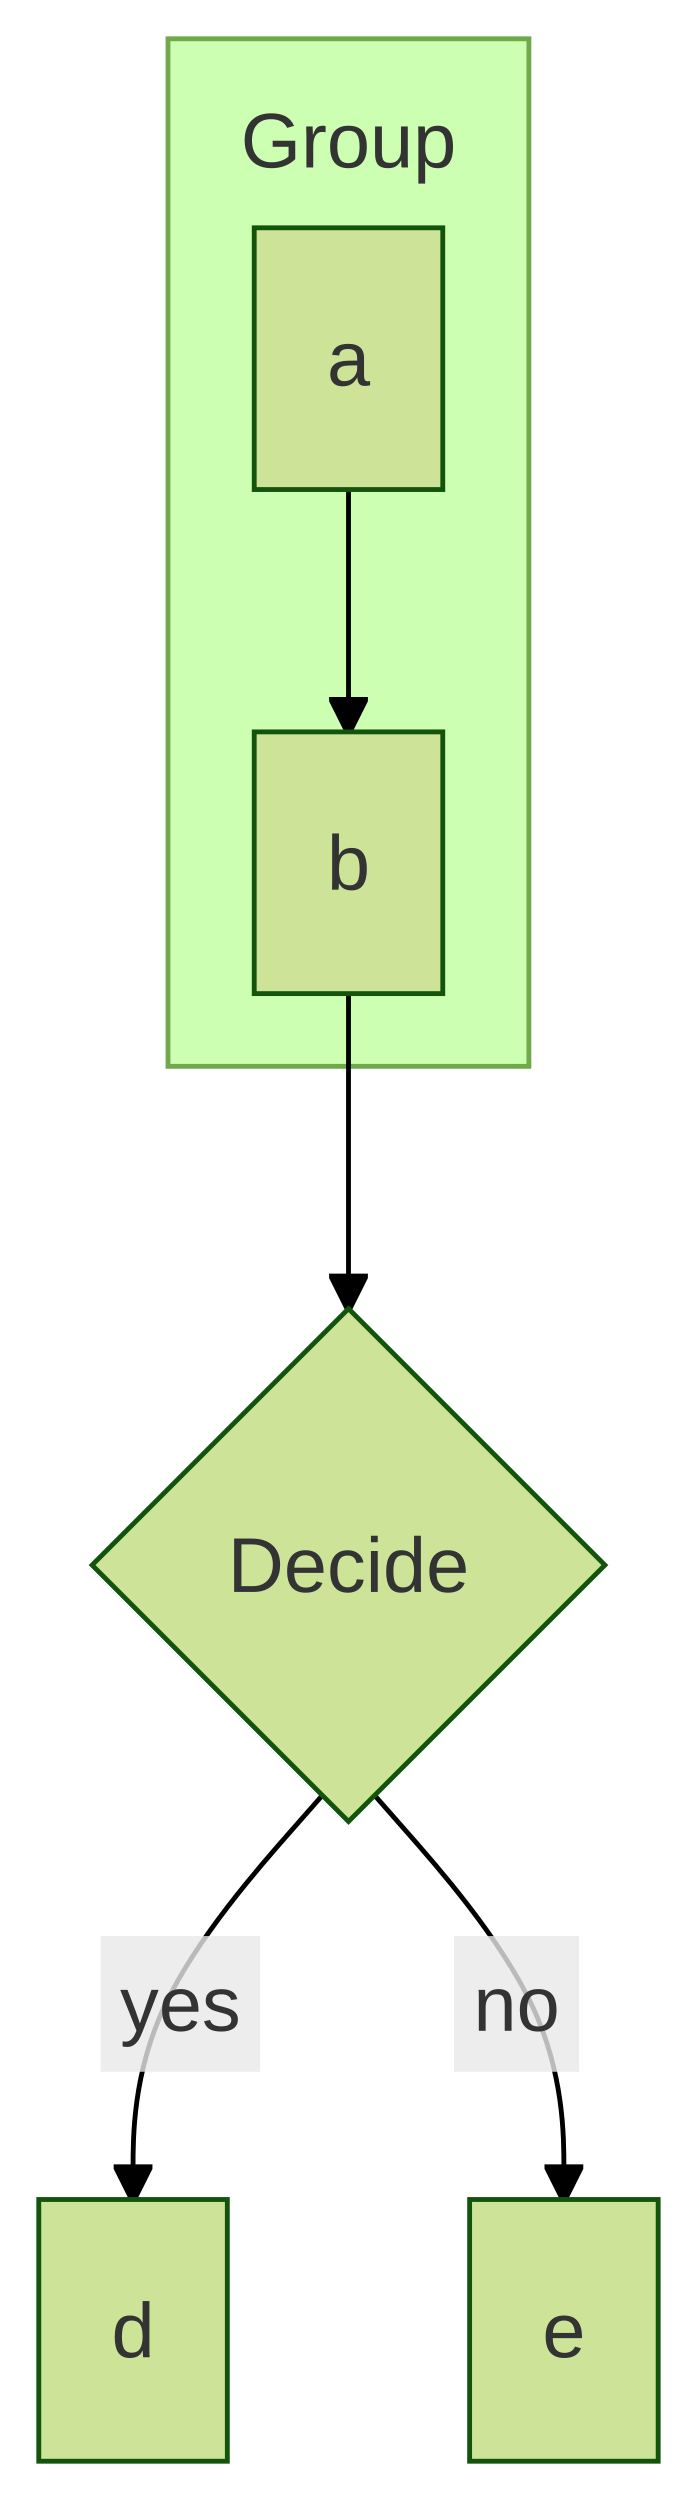
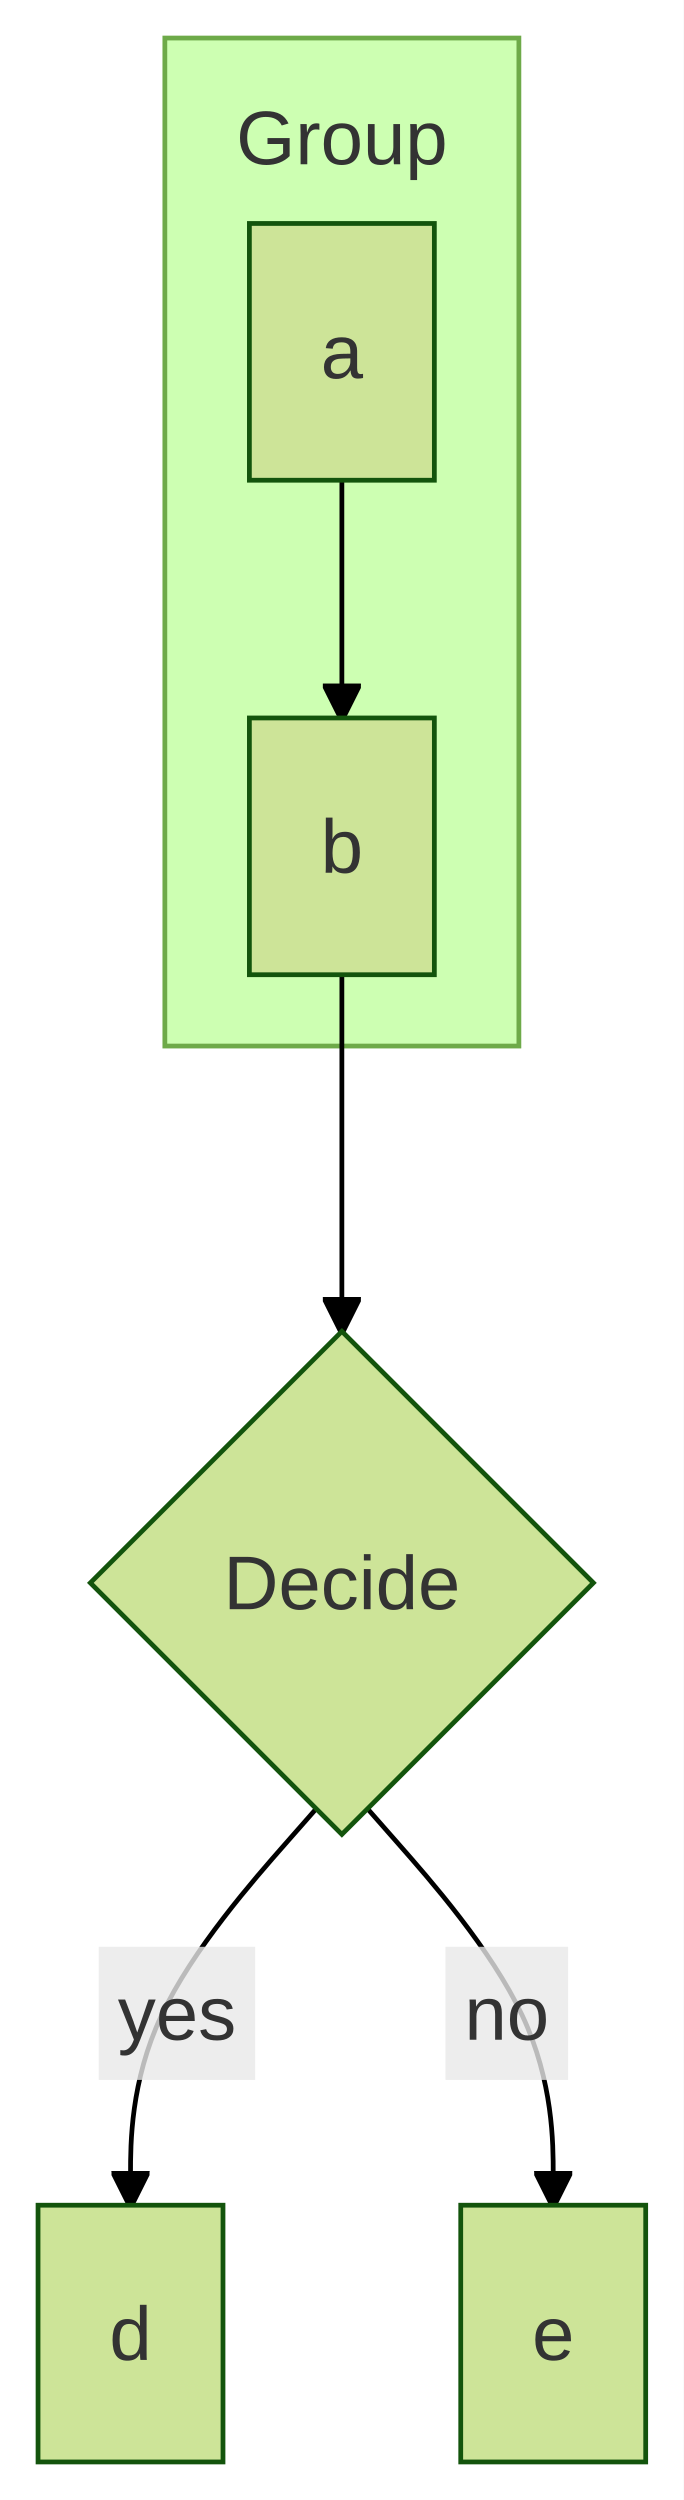
- <svg xmlns="http://www.w3.org/2000/svg" id="mermaid" class="flowchart" width="143.79" height="515.79" viewBox="9.5 -8 143.79 515.79" role="graphics-document document" aria-roledescription="flowchart-v2">
+ <svg xmlns="http://www.w3.org/2000/svg" id="mermaid" class="flowchart" width="143.79" height="525.79" viewBox="-153.02 -22 143.79 525.79" role="graphics-document document" aria-roledescription="flowchart-v2">
  <style>#mermaid{font-family:"trebuchet ms",verdana,arial,sans-serif;font-size:16px;fill:#333;}#mermaid .node rect,#mermaid .node circle,#mermaid .node ellipse,#mermaid .node polygon,#mermaid .node path{fill:#cde498;stroke:#13540c;stroke-width:1px;}#mermaid .flowchart-link{stroke:#000000;fill:none;stroke-width:1px;}#mermaid .thick{stroke-width:3.5px;}#mermaid .dotted{stroke-dasharray:3;}#mermaid .edgeLabel rect{fill:rgba(232,232,232,0.8);stroke:none;}#mermaid .cluster rect{fill:#cdffb2;stroke:#6eaa49;stroke-width:1px;}#mermaid .marker{fill:#000000;stroke:#000000;}#mermaid text{fill:#333;text-anchor:middle;dominant-baseline:central;}#mermaid .title{font-size:18px;}</style>
  <defs>
    <marker id="mm-arrow-end" class="marker" viewBox="0 0 10 10" refX="9" refY="5" markerUnits="userSpaceOnUse" markerWidth="8" markerHeight="8" orient="auto">
      <path d="M 0 0 L 10 5 L 0 10 z" class="marker" />
    </marker>
    <marker id="mm-arrow-start" class="marker" viewBox="0 0 10 10" refX="1" refY="5" markerUnits="userSpaceOnUse" markerWidth="8" markerHeight="8" orient="auto">
      <path d="M 10 0 L 0 5 L 10 10 z" class="marker" />
    </marker>
    <marker id="mm-circle-end" class="marker" viewBox="0 0 10 10" refX="9" refY="5" markerUnits="userSpaceOnUse" markerWidth="10" markerHeight="10" orient="auto">
      <circle cx="5" cy="5" r="4" class="marker" />
    </marker>
    <marker id="mm-circle-start" class="marker" viewBox="0 0 10 10" refX="1" refY="5" markerUnits="userSpaceOnUse" markerWidth="10" markerHeight="10" orient="auto">
      <circle cx="5" cy="5" r="4" class="marker" />
    </marker>
    <marker id="mm-cross-end" class="marker" viewBox="0 0 11 11" refX="10" refY="5.5" markerUnits="userSpaceOnUse" markerWidth="11" markerHeight="11" orient="auto">
      <path d="M 1 1 L 10 10 M 10 1 L 1 10" class="marker" style="stroke-width:2px" />
    </marker>
    <marker id="mm-cross-start" class="marker" viewBox="0 0 11 11" refX="1" refY="5.5" markerUnits="userSpaceOnUse" markerWidth="11" markerHeight="11" orient="auto">
      <path d="M 1 1 L 10 10 M 10 1 L 1 10" class="marker" style="stroke-width:2px" />
    </marker>
  </defs>
-   <rect x="9.5" y="-8" width="143.79" height="515.79" fill="white" />
+   <rect x="-153.02" y="-22" width="143.79" height="525.79" fill="white" />
  <g class="root">
    <g class="clusters">
      <g class="cluster" id="G">
-         <rect x="44.16" y="0" width="74.46" height="212" />
-         <text class="cluster-label" x="81.4" y="21">Group</text>
+         <rect x="-118.35" y="-14" width="74.46" height="212" />
+         <text class="cluster-label" x="-81.12" y="7">Group</text>
      </g>
    </g>
    <g class="edgePaths">
-       <path id="L_a_b_0" class="flowchart-link" d="M81.4,93L81.4,143" marker-end="url(#mm-arrow-end)" />
-       <path id="L_b_c_1" class="flowchart-link" d="M81.4,197L81.4,262" marker-end="url(#mm-arrow-end)" />
-       <path id="L_c_d_2" class="flowchart-link" d="M76.01,362.4L69.5,369.8C62.99,377.2 49.97,392 43.46,405.89C36.95,419.79 36.95,432.79 36.95,439.29L36.95,445.79" marker-end="url(#mm-arrow-end)" />
-       <path id="L_c_e_3" class="flowchart-link" d="M86.78,362.4L93.29,369.8C99.8,377.2 112.82,392 119.33,405.89C125.84,419.79 125.84,432.79 125.84,439.29L125.84,445.79" marker-end="url(#mm-arrow-end)" />
+       <path id="L_a_b_0" class="flowchart-link" d="M-81.12,79L-81.12,129" marker-end="url(#mm-arrow-end)" />
+       <path id="L_b_c_1" class="flowchart-link" d="M-81.12,183L-81.12,258" marker-end="url(#mm-arrow-end)" />
+       <path id="L_c_d_2" class="flowchart-link" d="M-86.51,358.4L-93.02,365.8C-99.53,373.2 -112.55,388 -119.06,401.89C-125.57,415.79 -125.57,428.79 -125.57,435.29L-125.57,441.79" marker-end="url(#mm-arrow-end)" />
+       <path id="L_c_e_3" class="flowchart-link" d="M-75.73,358.4L-69.22,365.8C-62.71,373.2 -49.69,388 -43.18,401.89C-36.67,415.79 -36.67,428.79 -36.67,435.29L-36.67,441.79" marker-end="url(#mm-arrow-end)" />
    </g>
    <g class="edgeLabels">
      <g class="edgeLabel">
-         <rect class="background" x="30.26" y="391.44" width="32.9" height="28" />
-         <text x="46.71" y="405.44">yes</text>
+         <rect class="background" x="-132.25" y="387.44" width="32.9" height="28" />
+         <text x="-115.8" y="401.44">yes</text>
      </g>
      <g class="edgeLabel">
-         <rect class="background" x="103.18" y="391.44" width="25.79" height="28" />
-         <text x="116.08" y="405.44">no</text>
+         <rect class="background" x="-59.33" y="387.44" width="25.79" height="28" />
+         <text x="-46.44" y="401.44">no</text>
      </g>
    </g>
    <g class="nodes">
-       <g class="node default" id="flowchart-a-0" transform="translate(81.4,66)">
+       <g class="node default" id="flowchart-a-0" transform="translate(-81.12,52)">
        <rect x="-19.45" y="-27" width="38.9" height="54" />
        <text class="nodeLabel" x="0" y="0">a</text>
      </g>
-       <g class="node default" id="flowchart-b-1" transform="translate(81.4,170)">
+       <g class="node default" id="flowchart-b-1" transform="translate(-81.12,156)">
        <rect x="-19.45" y="-27" width="38.9" height="54" />
        <text class="nodeLabel" x="0" y="0">b</text>
      </g>
-       <g class="node default" id="flowchart-c-2" transform="translate(81.4,314.9)">
+       <g class="node default" id="flowchart-c-2" transform="translate(-81.12,310.9)">
        <polygon points="0,-52.9 52.9,0 0,52.9 -52.9,0" />
        <text class="nodeLabel" x="0" y="0">Decide</text>
      </g>
-       <g class="node default" id="flowchart-d-3" transform="translate(36.95,472.79)">
+       <g class="node default" id="flowchart-d-3" transform="translate(-125.57,468.79)">
        <rect x="-19.45" y="-27" width="38.9" height="54" />
        <text class="nodeLabel" x="0" y="0">d</text>
      </g>
-       <g class="node default" id="flowchart-e-4" transform="translate(125.84,472.79)">
+       <g class="node default" id="flowchart-e-4" transform="translate(-36.67,468.79)">
        <rect x="-19.45" y="-27" width="38.9" height="54" />
        <text class="nodeLabel" x="0" y="0">e</text>
      </g>
    </g>
  </g>
</svg>
